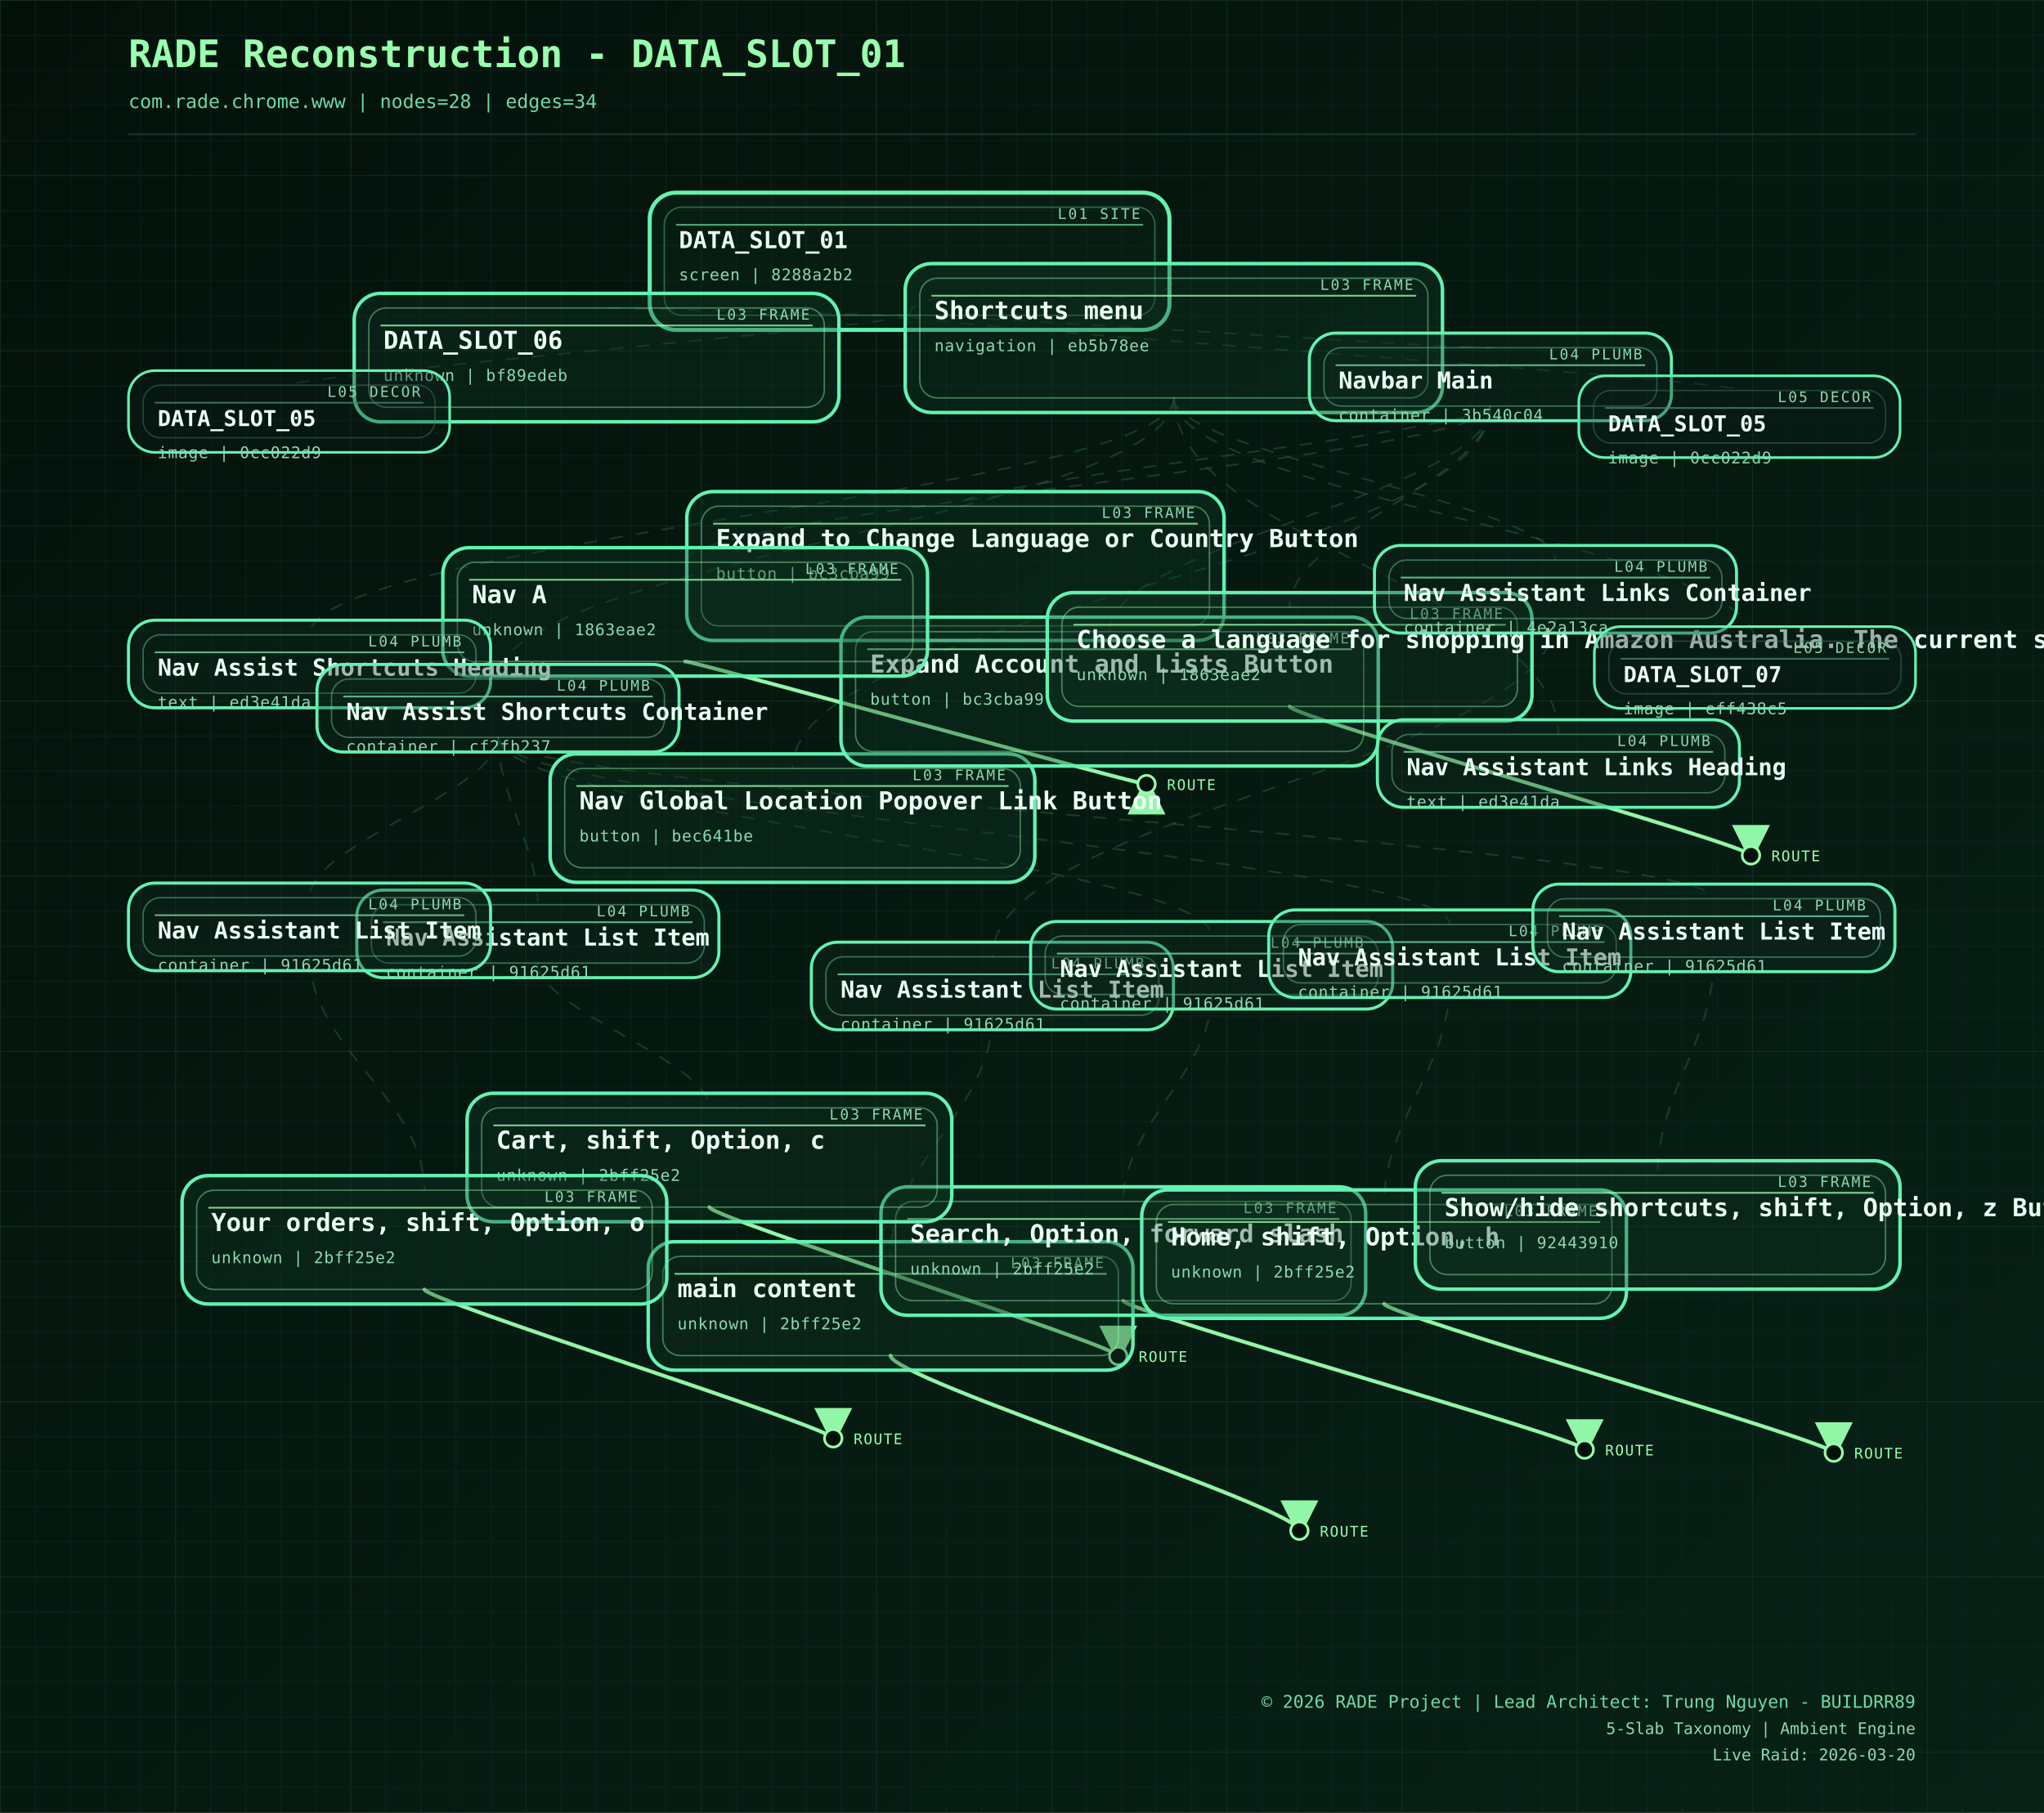
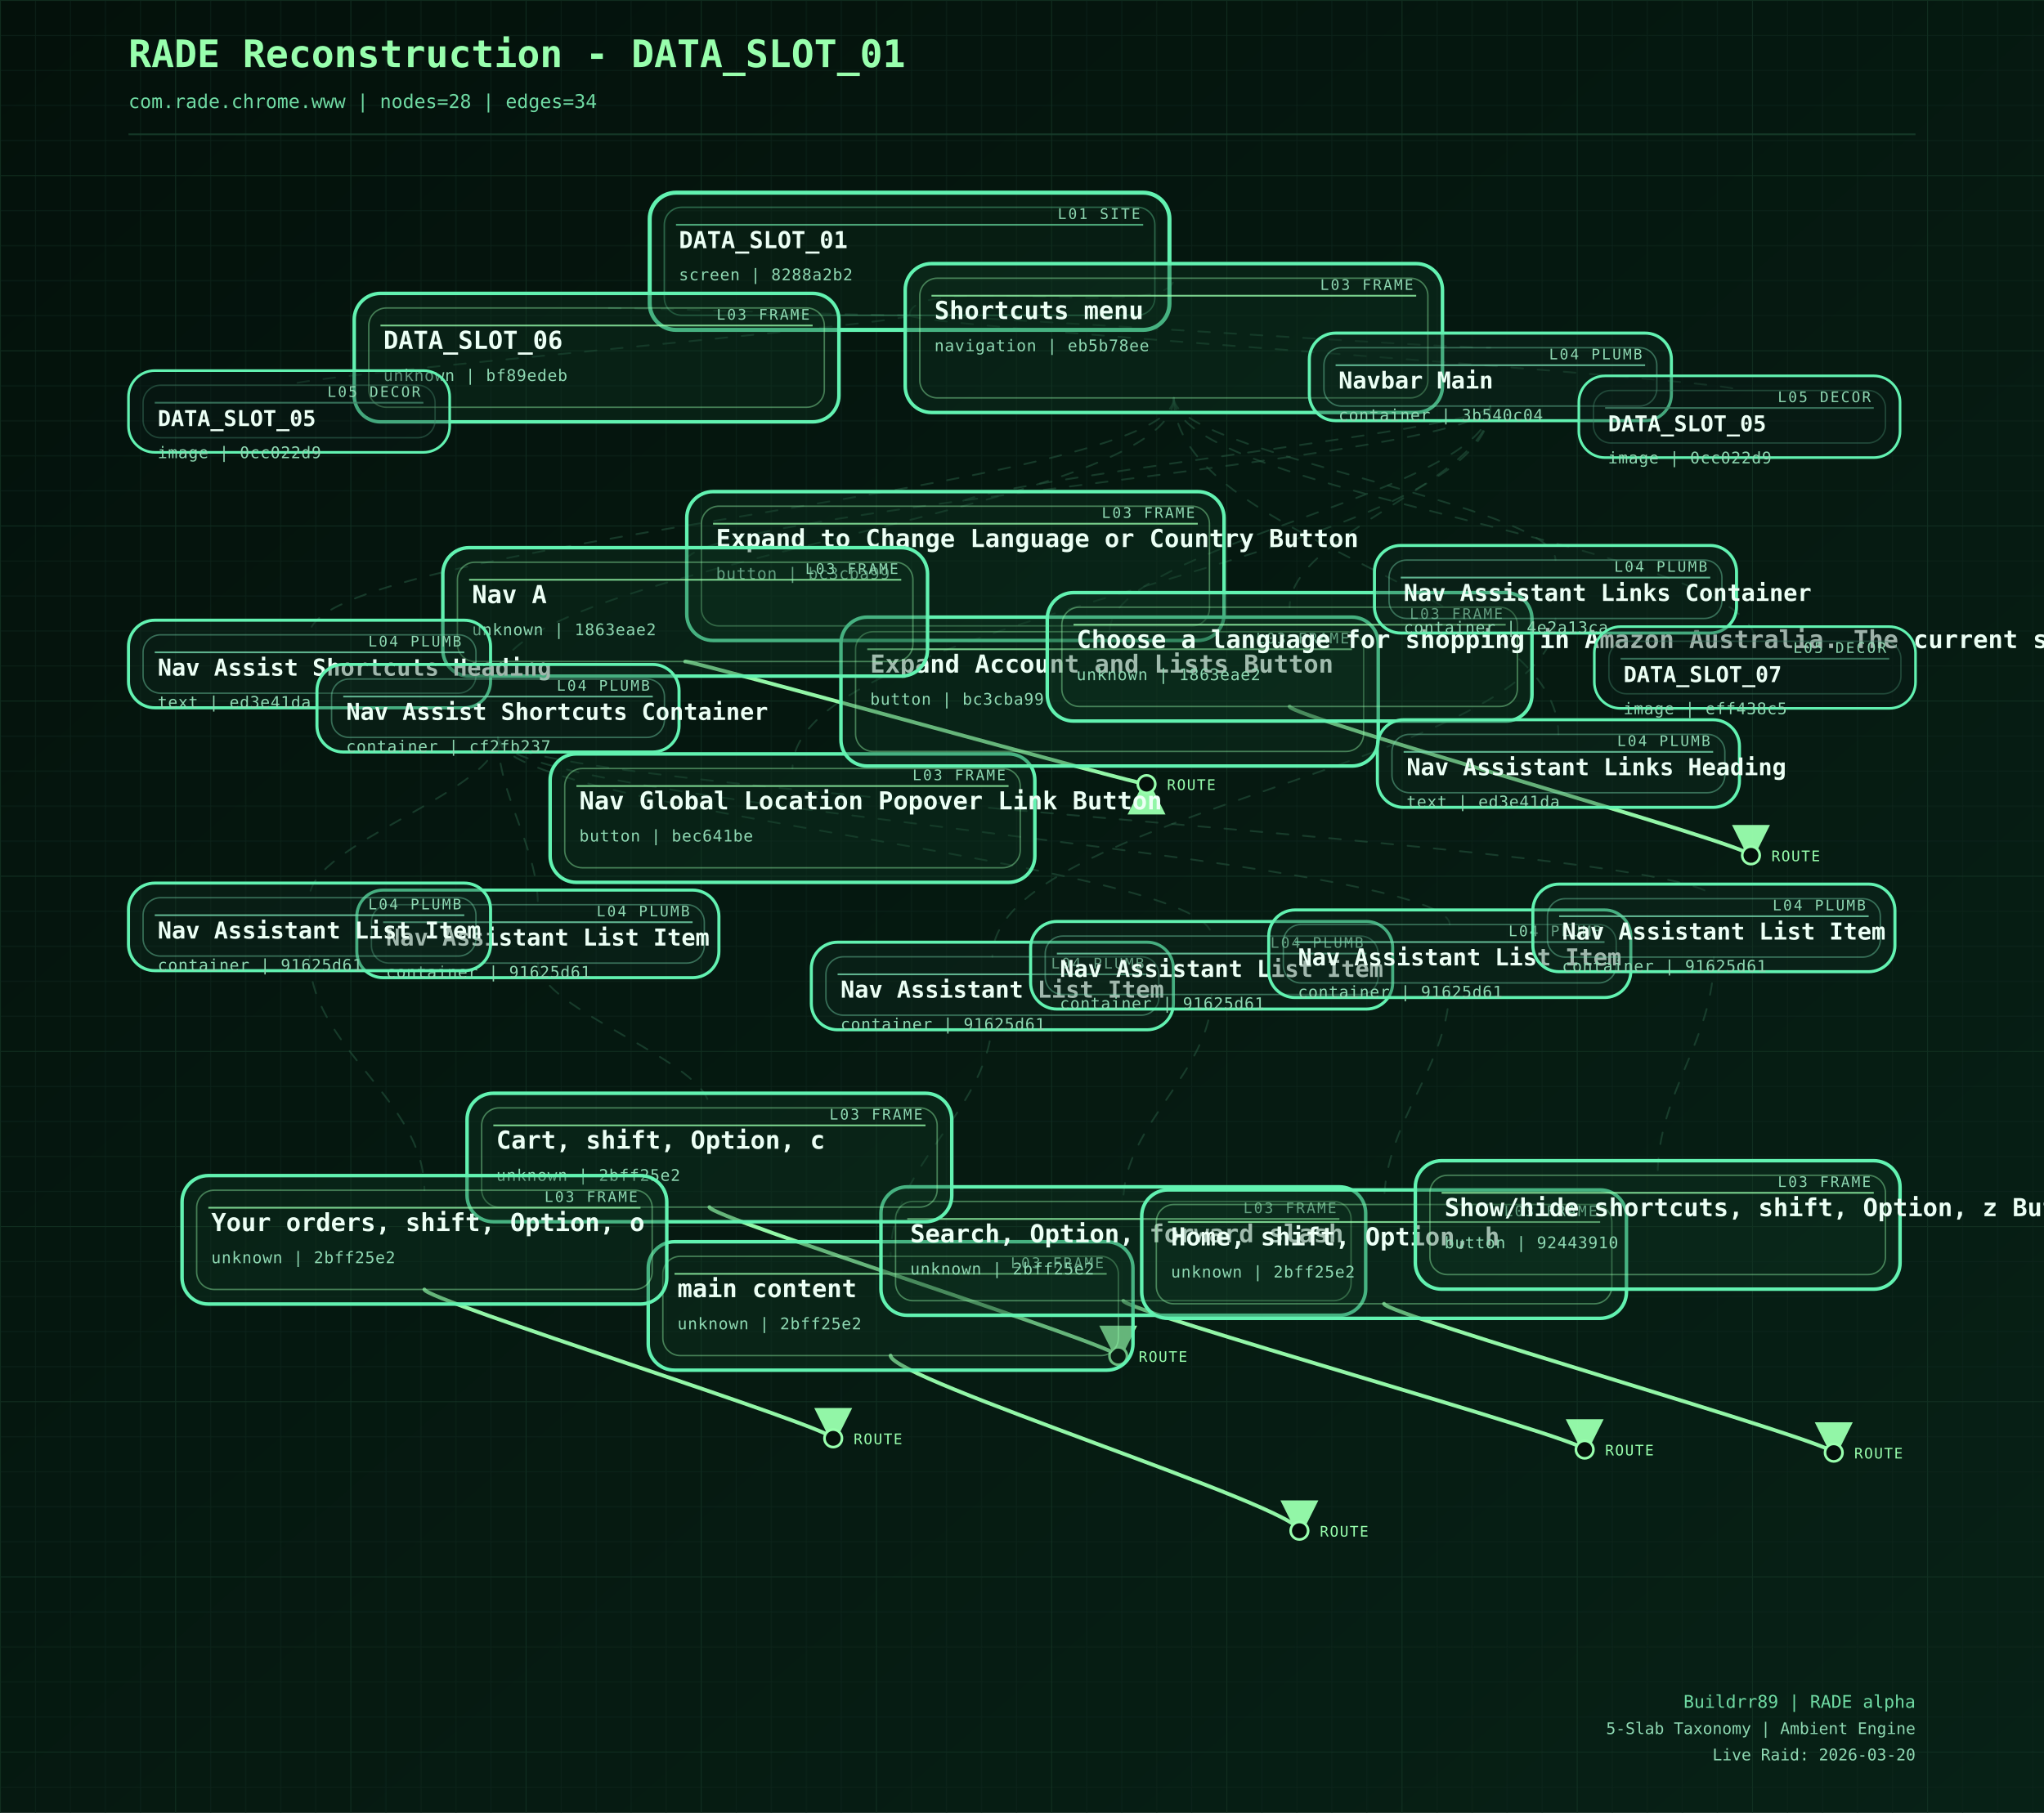
<svg xmlns="http://www.w3.org/2000/svg" viewBox="0 0 1400 1242" role="img" aria-label="RADE reconstruction">
  <defs>
    <linearGradient id="bg" x1="0" x2="1" y1="0" y2="1">
      <stop offset="0%" stop-color="#04110b" />
      <stop offset="100%" stop-color="#072116" />
    </linearGradient>
    <pattern id="minor-grid" width="24" height="24" patternUnits="userSpaceOnUse">
      <path d="M 24 0 L 0 0 0 24" fill="none" stroke="#0e261c" stroke-width="1" />
    </pattern>
    <pattern id="major-grid" width="120" height="120" patternUnits="userSpaceOnUse">
      <rect width="120" height="120" fill="url(#minor-grid)" />
      <path d="M 120 0 L 0 0 0 120" fill="none" stroke="#153726" stroke-width="1.2" />
    </pattern>
    <marker id="arrow-plumbing" markerWidth="10" markerHeight="10" refX="8" refY="5" orient="auto" markerUnits="strokeWidth">
      <path d="M 0 0 L 10 5 L 0 10 z" fill="#98ffad" />
    </marker>
  </defs>
  <rect width="1400" height="1242" fill="url(#bg)" />
  <g id="site-grid" data-rade-dna="construction-grid" data-slab-layer="01. OS Site (The Land)">
    <rect width="1400" height="1242" fill="url(#major-grid)" opacity="0.72" />
    <rect width="1400" height="1242" fill="url(#minor-grid)" opacity="0.16" />
  </g>
  <g id="drawing-header" data-rade-dna="drawing-header" data-slab-layer="02. Root (The Slab)">
    <text x="88" y="46" font-family="Menlo, SFMono-Regular, Consolas, monospace" font-size="26" fill="#98ffad" font-weight="700">RADE Reconstruction - DATA_SLOT_01</text>
    <text x="88" y="74" font-family="Menlo, SFMono-Regular, Consolas, monospace" font-size="13" fill="#6fdaa3">com.rade.chrome.www | nodes=28 | edges=34</text>
    <line x1="88" y1="92" x2="1312" y2="92" stroke="#173d2b" stroke-width="1.2" opacity="0.85" />
  </g>
  <g id="containment-edges" data-rade-dna="edges|containment" data-slab-layer="02. Root (The Slab)">
    <g id="edge-000" data-rade-dna="containment|contains|none" data-slab-layer="02. Root (The Slab)">
      <path d="M 623.0 216.0 C 623.0 221.9, 198.0 257.9, 198.0 263.9" fill="none" stroke="#24553e" stroke-width="1.2" opacity="0.58" stroke-linecap="round" stroke-dasharray="8 10" />
    </g>
    <g id="edge-001" data-rade-dna="containment|contains|none" data-slab-layer="02. Root (The Slab)">
      <path d="M 623.0 216.0 C 623.0 223.8, 1191.4 259.8, 1191.4 267.5" fill="none" stroke="#24553e" stroke-width="1.2" opacity="0.58" stroke-linecap="round" stroke-dasharray="8 10" />
    </g>
    <g id="edge-002" data-rade-dna="containment|contains|none" data-slab-layer="02. Root (The Slab)">
      <path d="M 623.0 216.0 C 581.0 216.0, 450.6 211.0, 408.6 211.0" fill="none" stroke="#24553e" stroke-width="1.2" opacity="0.58" stroke-linecap="round" stroke-dasharray="8 10" />
    </g>
    <g id="edge-003" data-rade-dna="containment|contains|none" data-slab-layer="02. Root (The Slab)">
      <path d="M 623.0 216.0 C 623.0 185.3, 804.0 221.3, 804.0 190.6" fill="none" stroke="#24553e" stroke-width="1.2" opacity="0.58" stroke-linecap="round" stroke-dasharray="8 10" />
    </g>
    <g id="edge-004" data-rade-dna="containment|contains|none" data-slab-layer="02. Root (The Slab)">
      <path d="M 804.0 272.6 C 804.0 369.8, 1067.4 405.8, 1067.4 503.1" fill="none" stroke="#24553e" stroke-width="1.2" opacity="0.58" stroke-linecap="round" stroke-dasharray="8 10" />
    </g>
    <g id="edge-005" data-rade-dna="containment|contains|none" data-slab-layer="02. Root (The Slab)">
      <path d="M 804.0 272.6 C 804.0 310.1, 1065.4 346.1, 1065.4 383.7" fill="none" stroke="#24553e" stroke-width="1.2" opacity="0.58" stroke-linecap="round" stroke-dasharray="8 10" />
    </g>
    <g id="edge-006" data-rade-dna="containment|contains|none" data-slab-layer="02. Root (The Slab)">
      <path d="M 1065.4 423.7 C 1065.4 521.6, 679.7 557.6, 679.7 655.5" fill="none" stroke="#24553e" stroke-width="1.2" opacity="0.58" stroke-linecap="round" stroke-dasharray="8 10" />
    </g>
    <g id="edge-007" data-rade-dna="containment|contains|none" data-slab-layer="02. Root (The Slab)">
      <path d="M 679.7 695.5 C 679.7 760.1, 610.0 796.1, 610.0 860.7" fill="none" stroke="#24553e" stroke-width="1.2" opacity="0.58" stroke-linecap="round" stroke-dasharray="8 10" />
    </g>
    <g id="edge-009" data-rade-dna="containment|contains|none" data-slab-layer="02. Root (The Slab)">
      <path d="M 804.0 272.6 C 804.0 335.7, 212.0 371.7, 212.0 434.9" fill="none" stroke="#24553e" stroke-width="1.2" opacity="0.58" stroke-linecap="round" stroke-dasharray="8 10" />
    </g>
    <g id="edge-010" data-rade-dna="containment|contains|none" data-slab-layer="02. Root (The Slab)">
      <path d="M 804.0 272.6 C 804.0 350.9, 341.1 386.9, 341.1 465.2" fill="none" stroke="#24553e" stroke-width="1.2" opacity="0.58" stroke-linecap="round" stroke-dasharray="8 10" />
    </g>
    <g id="edge-011" data-rade-dna="containment|contains|none" data-slab-layer="02. Root (The Slab)">
      <path d="M 341.1 505.2 C 341.1 555.2, 829.9 591.2, 829.9 641.3" fill="none" stroke="#24553e" stroke-width="1.2" opacity="0.58" stroke-linecap="round" stroke-dasharray="8 10" />
    </g>
    <g id="edge-012" data-rade-dna="containment|contains|none" data-slab-layer="02. Root (The Slab)">
      <path d="M 829.9 681.3 C 829.9 734.2, 769.4 770.2, 769.4 823.1" fill="none" stroke="#24553e" stroke-width="1.2" opacity="0.58" stroke-linecap="round" stroke-dasharray="8 10" />
    </g>
    <g id="edge-014" data-rade-dna="containment|contains|none" data-slab-layer="02. Root (The Slab)">
      <path d="M 341.1 505.2 C 341.1 544.5, 368.4 580.5, 368.4 619.8" fill="none" stroke="#24553e" stroke-width="1.2" opacity="0.58" stroke-linecap="round" stroke-dasharray="8 10" />
    </g>
    <g id="edge-015" data-rade-dna="containment|contains|none" data-slab-layer="02. Root (The Slab)">
      <path d="M 368.4 659.8 C 368.4 691.4, 485.9 727.4, 485.9 759.0" fill="none" stroke="#24553e" stroke-width="1.2" opacity="0.58" stroke-linecap="round" stroke-dasharray="8 10" />
    </g>
    <g id="edge-017" data-rade-dna="containment|contains|none" data-slab-layer="02. Root (The Slab)">
      <path d="M 341.1 505.2 C 341.1 551.3, 993.0 587.3, 993.0 633.4" fill="none" stroke="#24553e" stroke-width="1.2" opacity="0.58" stroke-linecap="round" stroke-dasharray="8 10" />
    </g>
    <g id="edge-018" data-rade-dna="containment|contains|none" data-slab-layer="02. Root (The Slab)">
      <path d="M 993.0 673.4 C 993.0 731.3, 948.0 767.3, 948.0 825.2" fill="none" stroke="#24553e" stroke-width="1.2" opacity="0.58" stroke-linecap="round" stroke-dasharray="8 10" />
    </g>
    <g id="edge-020" data-rade-dna="containment|contains|none" data-slab-layer="02. Root (The Slab)">
      <path d="M 341.1 505.2 C 341.1 542.1, 212.0 578.1, 212.0 615.0" fill="none" stroke="#24553e" stroke-width="1.2" opacity="0.58" stroke-linecap="round" stroke-dasharray="8 10" />
    </g>
    <g id="edge-021" data-rade-dna="containment|contains|none" data-slab-layer="02. Root (The Slab)">
      <path d="M 212.0 655.0 C 212.0 717.2, 290.7 753.2, 290.7 815.4" fill="none" stroke="#24553e" stroke-width="1.2" opacity="0.58" stroke-linecap="round" stroke-dasharray="8 10" />
    </g>
    <g id="edge-023" data-rade-dna="containment|contains|none" data-slab-layer="02. Root (The Slab)">
      <path d="M 341.1 505.2 C 341.1 542.5, 1173.9 578.5, 1173.9 615.7" fill="none" stroke="#24553e" stroke-width="1.2" opacity="0.58" stroke-linecap="round" stroke-dasharray="8 10" />
    </g>
    <g id="edge-024" data-rade-dna="containment|contains|none" data-slab-layer="02. Root (The Slab)">
      <path d="M 1173.9 655.7 C 1173.9 712.5, 1135.4 748.5, 1135.4 805.2" fill="none" stroke="#24553e" stroke-width="1.2" opacity="0.58" stroke-linecap="round" stroke-dasharray="8 10" />
    </g>
    <g id="edge-025" data-rade-dna="containment|contains|none" data-slab-layer="02. Root (The Slab)">
      <path d="M 804.0 272.6 C 804.0 338.0, 1202.0 374.0, 1202.0 439.3" fill="none" stroke="#24553e" stroke-width="1.2" opacity="0.58" stroke-linecap="round" stroke-dasharray="8 10" />
    </g>
    <g id="edge-026" data-rade-dna="containment|contains|none" data-slab-layer="02. Root (The Slab)">
      <path d="M 623.0 216.0 C 665.0 216.0, 978.8 238.2, 1020.8 238.2" fill="none" stroke="#24553e" stroke-width="1.2" opacity="0.58" stroke-linecap="round" stroke-dasharray="8 10" />
    </g>
    <g id="edge-027" data-rade-dna="containment|contains|none" data-slab-layer="02. Root (The Slab)">
      <path d="M 1020.8 278.2 C 1020.8 384.3, 542.8 420.3, 542.8 526.5" fill="none" stroke="#24553e" stroke-width="1.2" opacity="0.58" stroke-linecap="round" stroke-dasharray="8 10" />
    </g>
    <g id="edge-028" data-rade-dna="containment|contains|none" data-slab-layer="02. Root (The Slab)">
      <path d="M 1020.8 278.2 C 1020.8 294.5, 654.4 330.5, 654.4 346.8" fill="none" stroke="#24553e" stroke-width="1.2" opacity="0.58" stroke-linecap="round" stroke-dasharray="8 10" />
    </g>
    <g id="edge-029" data-rade-dna="containment|contains|none" data-slab-layer="02. Root (The Slab)">
      <path d="M 1020.8 278.2 C 1020.8 337.5, 760.0 373.5, 760.0 432.8" fill="none" stroke="#24553e" stroke-width="1.2" opacity="0.58" stroke-linecap="round" stroke-dasharray="8 10" />
    </g>
    <g id="edge-030" data-rade-dna="containment|contains|none" data-slab-layer="02. Root (The Slab)">
      <path d="M 1020.8 278.2 C 1020.8 329.1, 883.3 365.1, 883.3 416.0" fill="none" stroke="#24553e" stroke-width="1.2" opacity="0.58" stroke-linecap="round" stroke-dasharray="8 10" />
    </g>
    <g id="edge-032" data-rade-dna="containment|contains|none" data-slab-layer="02. Root (The Slab)">
      <path d="M 1020.8 278.2 C 1020.8 313.7, 469.3 349.7, 469.3 385.2" fill="none" stroke="#24553e" stroke-width="1.2" opacity="0.58" stroke-linecap="round" stroke-dasharray="8 10" />
    </g>
  </g>
  <g id="plumbing-edges" data-rade-dna="edges|plumbing" data-slab-layer="04. Links/Events (Wires &amp; Plumbing)">
    <g id="edge-008" data-rade-dna="plumbing|routes_to|route" data-slab-layer="04. Links/Events (Wires &amp; Plumbing)">
      <path d="M 610.0 928.7 C 610.0 944.7, 890.0 1032.7, 890.0 1048.7" fill="none" stroke="#98ffad" stroke-width="2.6" opacity="0.96" stroke-linecap="round" marker-end="url(#arrow-plumbing)" />
      <circle cx="890.0" cy="1048.7" r="6" fill="#04110b" stroke="#98ffad" stroke-width="1.8" />
      <text x="904.0" y="1052.7" font-family="Menlo, SFMono-Regular, Consolas, monospace" font-size="10" fill="#98ffad" letter-spacing="0.8">ROUTE</text>
    </g>
    <g id="edge-013" data-rade-dna="plumbing|routes_to|route" data-slab-layer="04. Links/Events (Wires &amp; Plumbing)">
      <path d="M 769.4 891.1 C 769.4 898.1, 1085.4 986.1, 1085.4 993.1" fill="none" stroke="#98ffad" stroke-width="2.6" opacity="0.96" stroke-linecap="round" marker-end="url(#arrow-plumbing)" />
      <circle cx="1085.4" cy="993.1" r="6" fill="#04110b" stroke="#98ffad" stroke-width="1.8" />
      <text x="1099.4" y="997.1" font-family="Menlo, SFMono-Regular, Consolas, monospace" font-size="10" fill="#98ffad" letter-spacing="0.8">ROUTE</text>
    </g>
    <g id="edge-016" data-rade-dna="plumbing|routes_to|route" data-slab-layer="04. Links/Events (Wires &amp; Plumbing)">
      <path d="M 485.9 827.0 C 485.9 834.0, 765.9 922.0, 765.9 929.0" fill="none" stroke="#98ffad" stroke-width="2.6" opacity="0.96" stroke-linecap="round" marker-end="url(#arrow-plumbing)" />
      <circle cx="765.9" cy="929.0" r="6" fill="#04110b" stroke="#98ffad" stroke-width="1.8" />
      <text x="779.9" y="933.0" font-family="Menlo, SFMono-Regular, Consolas, monospace" font-size="10" fill="#98ffad" letter-spacing="0.8">ROUTE</text>
    </g>
    <g id="edge-019" data-rade-dna="plumbing|routes_to|route" data-slab-layer="04. Links/Events (Wires &amp; Plumbing)">
      <path d="M 948.0 893.2 C 948.0 900.2, 1256.0 988.2, 1256.0 995.2" fill="none" stroke="#98ffad" stroke-width="2.6" opacity="0.96" stroke-linecap="round" marker-end="url(#arrow-plumbing)" />
      <circle cx="1256.0" cy="995.2" r="6" fill="#04110b" stroke="#98ffad" stroke-width="1.8" />
      <text x="1270.0" y="999.2" font-family="Menlo, SFMono-Regular, Consolas, monospace" font-size="10" fill="#98ffad" letter-spacing="0.8">ROUTE</text>
    </g>
    <g id="edge-022" data-rade-dna="plumbing|routes_to|route" data-slab-layer="04. Links/Events (Wires &amp; Plumbing)">
      <path d="M 290.7 883.4 C 290.7 890.4, 570.7 978.4, 570.7 985.4" fill="none" stroke="#98ffad" stroke-width="2.6" opacity="0.96" stroke-linecap="round" marker-end="url(#arrow-plumbing)" />
      <circle cx="570.7" cy="985.4" r="6" fill="#04110b" stroke="#98ffad" stroke-width="1.8" />
      <text x="584.7" y="989.4" font-family="Menlo, SFMono-Regular, Consolas, monospace" font-size="10" fill="#98ffad" letter-spacing="0.8">ROUTE</text>
    </g>
    <g id="edge-031" data-rade-dna="plumbing|routes_to|route" data-slab-layer="04. Links/Events (Wires &amp; Plumbing)">
      <path d="M 883.3 484.0 C 883.3 491.0, 1199.3 579.0, 1199.3 586.0" fill="none" stroke="#98ffad" stroke-width="2.6" opacity="0.96" stroke-linecap="round" marker-end="url(#arrow-plumbing)" />
      <circle cx="1199.3" cy="586.0" r="6" fill="#04110b" stroke="#98ffad" stroke-width="1.8" />
      <text x="1213.3" y="590.0" font-family="Menlo, SFMono-Regular, Consolas, monospace" font-size="10" fill="#98ffad" letter-spacing="0.8">ROUTE</text>
    </g>
    <g id="edge-033" data-rade-dna="plumbing|routes_to|route" data-slab-layer="04. Links/Events (Wires &amp; Plumbing)">
      <path d="M 469.3 453.2 C 469.3 451.2, 785.3 539.2, 785.3 537.2" fill="none" stroke="#98ffad" stroke-width="2.6" opacity="0.96" stroke-linecap="round" marker-end="url(#arrow-plumbing)" />
      <circle cx="785.3" cy="537.2" r="6" fill="#04110b" stroke="#98ffad" stroke-width="1.8" />
      <text x="799.3" y="541.2" font-family="Menlo, SFMono-Regular, Consolas, monospace" font-size="10" fill="#98ffad" letter-spacing="0.8">ROUTE</text>
    </g>
  </g>
  <g id="nodes-01-os-site-the-land" data-rade-dna="nodes|01-os-site-the-land" data-slab-layer="01. OS Site (The Land)">
    <g id="DATA_SLOT_03" data-order="0" data-rade-dna="component|node|8c1073cf|screen" data-slab-layer="01. OS Site (The Land)">
      <rect x="445.0" y="132.0" width="356.0" height="94.0" rx="18" ry="18" fill="#0d2c1d" fill-opacity="0.34" stroke="#62f2b1" stroke-width="2.8" />
      <rect x="455.0" y="142.0" width="336.0" height="74.0" rx="12" ry="12" fill="none" stroke="#5ecb94" stroke-width="1" opacity="0.42" />
      <line x1="463.0" y1="154.0" x2="783.0" y2="154.0" stroke="#5ecb94" stroke-width="1.2" opacity="0.78" />
      <text x="781.0" y="150.0" text-anchor="end" font-family="Menlo, SFMono-Regular, Consolas, monospace" font-size="10" fill="#8ed8b2" letter-spacing="1.2">L01 SITE</text>
      <text x="465.0" y="170.0" font-family="Menlo, SFMono-Regular, Consolas, monospace" font-size="16.0" fill="#ecfff5" font-weight="700">DATA_SLOT_01</text>
      <text x="465.0" y="192.0" font-family="Menlo, SFMono-Regular, Consolas, monospace" font-size="11" fill="#8ed8b2" letter-spacing="0.4">screen | 8288a2b2</text>
    </g>
  </g>
  <g id="nodes-03-containers-the-frame" data-rade-dna="nodes|03-containers-the-frame" data-slab-layer="03. Containers (The Frame)">
    <g id="www-surface#e6f457a8" data-order="3" data-rade-dna="component|node|9ed92869|unknown" data-slab-layer="03. Containers (The Frame)">
      <rect x="242.6" y="201.0" width="332.0" height="88.0" rx="18" ry="18" fill="#103a26" fill-opacity="0.34" stroke="#62f2b1" stroke-width="2.4" />
      <rect x="252.6" y="211.0" width="312.0" height="68.0" rx="12" ry="12" fill="none" stroke="#98ffad" stroke-width="1" opacity="0.42" />
      <line x1="260.6" y1="223.0" x2="556.6" y2="223.0" stroke="#98ffad" stroke-width="1.2" opacity="0.78" />
      <text x="554.6" y="219.0" text-anchor="end" font-family="Menlo, SFMono-Regular, Consolas, monospace" font-size="10" fill="#8ed8b2" letter-spacing="1.2">L03 FRAME</text>
      <text x="262.6" y="239.0" font-family="Menlo, SFMono-Regular, Consolas, monospace" font-size="17.0" fill="#ecfff5" font-weight="700">DATA_SLOT_06</text>
      <text x="262.6" y="261.0" font-family="Menlo, SFMono-Regular, Consolas, monospace" font-size="11" fill="#8ed8b2" letter-spacing="0.4">unknown | bf89edeb</text>
    </g>
    <g id="www-surface#bf957126" data-order="4" data-rade-dna="frame|container|f1d7f070|navigation" data-slab-layer="03. Containers (The Frame)">
      <rect x="620.0" y="180.6" width="368.0" height="102.0" rx="18" ry="18" fill="#103a26" fill-opacity="0.34" stroke="#62f2b1" stroke-width="2.4" />
      <rect x="630.0" y="190.6" width="348.0" height="82.0" rx="12" ry="12" fill="none" stroke="#98ffad" stroke-width="1" opacity="0.42" />
      <line x1="638.0" y1="202.6" x2="970.0" y2="202.6" stroke="#98ffad" stroke-width="1.2" opacity="0.78" />
      <text x="968.0" y="198.6" text-anchor="end" font-family="Menlo, SFMono-Regular, Consolas, monospace" font-size="10" fill="#8ed8b2" letter-spacing="1.2">L03 FRAME</text>
      <text x="640.0" y="218.6" font-family="Menlo, SFMono-Regular, Consolas, monospace" font-size="17.0" fill="#ecfff5" font-weight="700">Shortcuts menu</text>
      <text x="640.0" y="240.6" font-family="Menlo, SFMono-Regular, Consolas, monospace" font-size="11" fill="#8ed8b2" letter-spacing="0.4">navigation | eb5b78ee</text>
    </g>
    <g id="www-surface#63dbab03" data-order="8" data-rade-dna="plumbing|node|1cc251b3|unknown" data-slab-layer="03. Containers (The Frame)">
      <rect x="444.0" y="850.7" width="332.0" height="88.0" rx="18" ry="18" fill="#103a26" fill-opacity="0.34" stroke="#62f2b1" stroke-width="2.4" />
      <rect x="454.0" y="860.7" width="312.0" height="68.0" rx="12" ry="12" fill="none" stroke="#98ffad" stroke-width="1" opacity="0.42" />
      <line x1="462.0" y1="872.7" x2="758.0" y2="872.7" stroke="#98ffad" stroke-width="1.2" opacity="0.78" />
      <text x="756.0" y="868.7" text-anchor="end" font-family="Menlo, SFMono-Regular, Consolas, monospace" font-size="10" fill="#8ed8b2" letter-spacing="1.2">L03 FRAME</text>
      <text x="464.0" y="888.7" font-family="Menlo, SFMono-Regular, Consolas, monospace" font-size="17.0" fill="#ecfff5" font-weight="700">main content</text>
      <text x="464.0" y="910.7" font-family="Menlo, SFMono-Regular, Consolas, monospace" font-size="11" fill="#8ed8b2" letter-spacing="0.4">unknown | 2bff25e2</text>
    </g>
    <g id="www-surface#7ae705c2" data-order="12" data-rade-dna="plumbing|node|1cc251b3|unknown" data-slab-layer="03. Containers (The Frame)">
      <rect x="603.4" y="813.1" width="332.0" height="88.0" rx="18" ry="18" fill="#103a26" fill-opacity="0.34" stroke="#62f2b1" stroke-width="2.4" />
      <rect x="613.4" y="823.1" width="312.0" height="68.0" rx="12" ry="12" fill="none" stroke="#98ffad" stroke-width="1" opacity="0.42" />
      <line x1="621.4" y1="835.1" x2="917.4" y2="835.1" stroke="#98ffad" stroke-width="1.2" opacity="0.78" />
      <text x="915.4" y="831.1" text-anchor="end" font-family="Menlo, SFMono-Regular, Consolas, monospace" font-size="10" fill="#8ed8b2" letter-spacing="1.2">L03 FRAME</text>
      <text x="623.4" y="851.1" font-family="Menlo, SFMono-Regular, Consolas, monospace" font-size="17.0" fill="#ecfff5" font-weight="700">Search, Option, forward slash</text>
      <text x="623.4" y="873.1" font-family="Menlo, SFMono-Regular, Consolas, monospace" font-size="11" fill="#8ed8b2" letter-spacing="0.4">unknown | 2bff25e2</text>
    </g>
    <g id="www-surface#5475dabd" data-order="14" data-rade-dna="plumbing|node|1cc251b3|unknown" data-slab-layer="03. Containers (The Frame)">
      <rect x="319.9" y="749.0" width="332.0" height="88.0" rx="18" ry="18" fill="#103a26" fill-opacity="0.34" stroke="#62f2b1" stroke-width="2.4" />
      <rect x="329.9" y="759.0" width="312.0" height="68.0" rx="12" ry="12" fill="none" stroke="#98ffad" stroke-width="1" opacity="0.42" />
      <line x1="337.9" y1="771.0" x2="633.9" y2="771.0" stroke="#98ffad" stroke-width="1.2" opacity="0.78" />
      <text x="631.9" y="767.0" text-anchor="end" font-family="Menlo, SFMono-Regular, Consolas, monospace" font-size="10" fill="#8ed8b2" letter-spacing="1.2">L03 FRAME</text>
      <text x="339.9" y="787.0" font-family="Menlo, SFMono-Regular, Consolas, monospace" font-size="17.0" fill="#ecfff5" font-weight="700">Cart, shift, Option, c</text>
      <text x="339.9" y="809.0" font-family="Menlo, SFMono-Regular, Consolas, monospace" font-size="11" fill="#8ed8b2" letter-spacing="0.4">unknown | 2bff25e2</text>
    </g>
    <g id="www-surface#711495ca" data-order="16" data-rade-dna="plumbing|node|1cc251b3|unknown" data-slab-layer="03. Containers (The Frame)">
      <rect x="782.0" y="815.2" width="332.0" height="88.0" rx="18" ry="18" fill="#103a26" fill-opacity="0.34" stroke="#62f2b1" stroke-width="2.4" />
      <rect x="792.0" y="825.2" width="312.0" height="68.0" rx="12" ry="12" fill="none" stroke="#98ffad" stroke-width="1" opacity="0.42" />
      <line x1="800.0" y1="837.2" x2="1096.0" y2="837.2" stroke="#98ffad" stroke-width="1.2" opacity="0.78" />
      <text x="1094.0" y="833.2" text-anchor="end" font-family="Menlo, SFMono-Regular, Consolas, monospace" font-size="10" fill="#8ed8b2" letter-spacing="1.2">L03 FRAME</text>
      <text x="802.0" y="853.2" font-family="Menlo, SFMono-Regular, Consolas, monospace" font-size="17.0" fill="#ecfff5" font-weight="700">Home, shift, Option, h</text>
      <text x="802.0" y="875.2" font-family="Menlo, SFMono-Regular, Consolas, monospace" font-size="11" fill="#8ed8b2" letter-spacing="0.4">unknown | 2bff25e2</text>
    </g>
    <g id="www-surface#ac2f851c" data-order="18" data-rade-dna="plumbing|node|1cc251b3|unknown" data-slab-layer="03. Containers (The Frame)">
      <rect x="124.7" y="805.4" width="332.0" height="88.0" rx="18" ry="18" fill="#103a26" fill-opacity="0.34" stroke="#62f2b1" stroke-width="2.4" />
      <rect x="134.7" y="815.4" width="312.0" height="68.0" rx="12" ry="12" fill="none" stroke="#98ffad" stroke-width="1" opacity="0.42" />
      <line x1="142.7" y1="827.4" x2="438.7" y2="827.4" stroke="#98ffad" stroke-width="1.2" opacity="0.78" />
      <text x="436.7" y="823.4" text-anchor="end" font-family="Menlo, SFMono-Regular, Consolas, monospace" font-size="10" fill="#8ed8b2" letter-spacing="1.2">L03 FRAME</text>
      <text x="144.7" y="843.4" font-family="Menlo, SFMono-Regular, Consolas, monospace" font-size="17.0" fill="#ecfff5" font-weight="700">Your orders, shift, Option, o</text>
      <text x="144.7" y="865.4" font-family="Menlo, SFMono-Regular, Consolas, monospace" font-size="11" fill="#8ed8b2" letter-spacing="0.4">unknown | 2bff25e2</text>
    </g>
    <g id="www-surface#deb3d1b8" data-order="20" data-rade-dna="component|node|16f02084|button" data-slab-layer="03. Containers (The Frame)">
      <rect x="969.4" y="795.2" width="332.0" height="88.0" rx="18" ry="18" fill="#103a26" fill-opacity="0.34" stroke="#62f2b1" stroke-width="2.4" />
      <rect x="979.4" y="805.2" width="312.0" height="68.0" rx="12" ry="12" fill="none" stroke="#98ffad" stroke-width="1" opacity="0.42" />
      <line x1="987.4" y1="817.2" x2="1283.4" y2="817.2" stroke="#98ffad" stroke-width="1.2" opacity="0.78" />
      <text x="1281.4" y="813.2" text-anchor="end" font-family="Menlo, SFMono-Regular, Consolas, monospace" font-size="10" fill="#8ed8b2" letter-spacing="1.2">L03 FRAME</text>
      <text x="989.4" y="833.2" font-family="Menlo, SFMono-Regular, Consolas, monospace" font-size="17.0" fill="#ecfff5" font-weight="700">Show/hide shortcuts, shift, Option, z Button</text>
      <text x="989.4" y="855.2" font-family="Menlo, SFMono-Regular, Consolas, monospace" font-size="11" fill="#8ed8b2" letter-spacing="0.4">button | 92443910</text>
    </g>
    <g id="www-surface#1265682b" data-order="23" data-rade-dna="component|node|16f02084|button" data-slab-layer="03. Containers (The Frame)">
      <rect x="376.8" y="516.5" width="332.0" height="88.0" rx="18" ry="18" fill="#103a26" fill-opacity="0.34" stroke="#62f2b1" stroke-width="2.4" />
      <rect x="386.8" y="526.5" width="312.0" height="68.0" rx="12" ry="12" fill="none" stroke="#98ffad" stroke-width="1" opacity="0.42" />
      <line x1="394.8" y1="538.5" x2="690.8" y2="538.5" stroke="#98ffad" stroke-width="1.2" opacity="0.78" />
      <text x="688.8" y="534.5" text-anchor="end" font-family="Menlo, SFMono-Regular, Consolas, monospace" font-size="10" fill="#8ed8b2" letter-spacing="1.2">L03 FRAME</text>
      <text x="396.8" y="554.5" font-family="Menlo, SFMono-Regular, Consolas, monospace" font-size="17.0" fill="#ecfff5" font-weight="700">Nav Global Location Popover Link Button</text>
      <text x="396.8" y="576.5" font-family="Menlo, SFMono-Regular, Consolas, monospace" font-size="11" fill="#8ed8b2" letter-spacing="0.4">button | bec641be</text>
    </g>
    <g id="www-surface#bf995a4d" data-order="24" data-rade-dna="frame|flex_row|d88a10b8|button" data-slab-layer="03. Containers (The Frame)">
      <rect x="470.4" y="336.8" width="368.0" height="102.0" rx="18" ry="18" fill="#103a26" fill-opacity="0.34" stroke="#62f2b1" stroke-width="2.4" />
      <rect x="480.4" y="346.8" width="348.0" height="82.0" rx="12" ry="12" fill="none" stroke="#98ffad" stroke-width="1" opacity="0.42" />
      <line x1="488.4" y1="358.8" x2="820.4" y2="358.8" stroke="#98ffad" stroke-width="1.2" opacity="0.78" />
      <text x="818.4" y="354.8" text-anchor="end" font-family="Menlo, SFMono-Regular, Consolas, monospace" font-size="10" fill="#8ed8b2" letter-spacing="1.2">L03 FRAME</text>
      <text x="490.4" y="374.8" font-family="Menlo, SFMono-Regular, Consolas, monospace" font-size="17.0" fill="#ecfff5" font-weight="700">Expand to Change Language or Country Button</text>
      <text x="490.4" y="396.8" font-family="Menlo, SFMono-Regular, Consolas, monospace" font-size="11" fill="#8ed8b2" letter-spacing="0.4">button | bc3cba99</text>
    </g>
    <g id="www-surface#299d0221" data-order="25" data-rade-dna="frame|flex_row|d88a10b8|button" data-slab-layer="03. Containers (The Frame)">
      <rect x="576.0" y="422.8" width="368.0" height="102.0" rx="18" ry="18" fill="#103a26" fill-opacity="0.34" stroke="#62f2b1" stroke-width="2.4" />
      <rect x="586.0" y="432.8" width="348.0" height="82.0" rx="12" ry="12" fill="none" stroke="#98ffad" stroke-width="1" opacity="0.42" />
      <line x1="594.0" y1="444.8" x2="926.0" y2="444.8" stroke="#98ffad" stroke-width="1.2" opacity="0.78" />
      <text x="924.0" y="440.8" text-anchor="end" font-family="Menlo, SFMono-Regular, Consolas, monospace" font-size="10" fill="#8ed8b2" letter-spacing="1.2">L03 FRAME</text>
      <text x="596.0" y="460.8" font-family="Menlo, SFMono-Regular, Consolas, monospace" font-size="17.0" fill="#ecfff5" font-weight="700">Expand Account and Lists Button</text>
      <text x="596.0" y="482.8" font-family="Menlo, SFMono-Regular, Consolas, monospace" font-size="11" fill="#8ed8b2" letter-spacing="0.4">button | bc3cba99</text>
    </g>
    <g id="www-surface#e06efd62" data-order="26" data-rade-dna="plumbing|node|1cc251b3|unknown" data-slab-layer="03. Containers (The Frame)">
      <rect x="717.3" y="406.0" width="332.0" height="88.0" rx="18" ry="18" fill="#103a26" fill-opacity="0.34" stroke="#62f2b1" stroke-width="2.4" />
      <rect x="727.3" y="416.0" width="312.0" height="68.0" rx="12" ry="12" fill="none" stroke="#98ffad" stroke-width="1" opacity="0.42" />
      <line x1="735.3" y1="428.0" x2="1031.3" y2="428.0" stroke="#98ffad" stroke-width="1.2" opacity="0.78" />
      <text x="1029.3" y="424.0" text-anchor="end" font-family="Menlo, SFMono-Regular, Consolas, monospace" font-size="10" fill="#8ed8b2" letter-spacing="1.2">L03 FRAME</text>
      <text x="737.3" y="444.0" font-family="Menlo, SFMono-Regular, Consolas, monospace" font-size="17.0" fill="#ecfff5" font-weight="700">Choose a language for shopping in Amazon Australia. The current selection is English (EN).</text>
      <text x="737.3" y="466.0" font-family="Menlo, SFMono-Regular, Consolas, monospace" font-size="11" fill="#8ed8b2" letter-spacing="0.4">unknown | 1863eae2</text>
    </g>
    <g id="www-surface#24317cf5" data-order="27" data-rade-dna="plumbing|node|1cc251b3|unknown" data-slab-layer="03. Containers (The Frame)">
      <rect x="303.3" y="375.2" width="332.0" height="88.0" rx="18" ry="18" fill="#103a26" fill-opacity="0.34" stroke="#62f2b1" stroke-width="2.4" />
      <rect x="313.3" y="385.2" width="312.0" height="68.0" rx="12" ry="12" fill="none" stroke="#98ffad" stroke-width="1" opacity="0.42" />
      <line x1="321.3" y1="397.2" x2="617.3" y2="397.2" stroke="#98ffad" stroke-width="1.2" opacity="0.78" />
      <text x="615.3" y="393.2" text-anchor="end" font-family="Menlo, SFMono-Regular, Consolas, monospace" font-size="10" fill="#8ed8b2" letter-spacing="1.2">L03 FRAME</text>
      <text x="323.3" y="413.2" font-family="Menlo, SFMono-Regular, Consolas, monospace" font-size="17.0" fill="#ecfff5" font-weight="700">Nav A</text>
      <text x="323.3" y="435.2" font-family="Menlo, SFMono-Regular, Consolas, monospace" font-size="11" fill="#8ed8b2" letter-spacing="0.4">unknown | 1863eae2</text>
    </g>
  </g>
  <g id="nodes-04-links-events-wires-plumbing" data-rade-dna="nodes|04-links-events-wires-plumbing" data-slab-layer="04. Links/Events (Wires &amp; Plumbing)">
    <g id="www-surface#beca6818" data-order="5" data-rade-dna="component|node|e74ecab6|text" data-slab-layer="04. Links/Events (Wires &amp; Plumbing)">
      <rect x="943.4" y="493.1" width="248.0" height="60.0" rx="18" ry="18" fill="#0f2d22" fill-opacity="0.34" stroke="#62f2b1" stroke-width="2.1" />
      <rect x="953.4" y="503.1" width="228.0" height="40.0" rx="12" ry="12" fill="none" stroke="#77dcb1" stroke-width="1" opacity="0.42" />
      <line x1="961.4" y1="515.1" x2="1173.4" y2="515.1" stroke="#77dcb1" stroke-width="1.2" opacity="0.78" />
      <text x="1171.4" y="511.1" text-anchor="end" font-family="Menlo, SFMono-Regular, Consolas, monospace" font-size="10" fill="#8ed8b2" letter-spacing="1.2">L04 PLUMB</text>
      <text x="963.4" y="531.1" font-family="Menlo, SFMono-Regular, Consolas, monospace" font-size="16.0" fill="#ecfff5" font-weight="700">Nav Assistant Links Heading</text>
      <text x="963.4" y="553.1" font-family="Menlo, SFMono-Regular, Consolas, monospace" font-size="11" fill="#8ed8b2" letter-spacing="0.4">text | ed3e41da</text>
    </g>
    <g id="www-surface#7a095173" data-order="6" data-rade-dna="frame|container|873212b3|container" data-slab-layer="04. Links/Events (Wires &amp; Plumbing)">
      <rect x="941.4" y="373.7" width="248.0" height="60.0" rx="18" ry="18" fill="#0f2d22" fill-opacity="0.34" stroke="#62f2b1" stroke-width="2.1" />
      <rect x="951.4" y="383.7" width="228.0" height="40.0" rx="12" ry="12" fill="none" stroke="#77dcb1" stroke-width="1" opacity="0.42" />
      <line x1="959.4" y1="395.7" x2="1171.4" y2="395.7" stroke="#77dcb1" stroke-width="1.2" opacity="0.78" />
      <text x="1169.4" y="391.7" text-anchor="end" font-family="Menlo, SFMono-Regular, Consolas, monospace" font-size="10" fill="#8ed8b2" letter-spacing="1.2">L04 PLUMB</text>
      <text x="961.4" y="411.7" font-family="Menlo, SFMono-Regular, Consolas, monospace" font-size="16.0" fill="#ecfff5" font-weight="700">Nav Assistant Links Container</text>
      <text x="961.4" y="433.7" font-family="Menlo, SFMono-Regular, Consolas, monospace" font-size="11" fill="#8ed8b2" letter-spacing="0.4">container | 4e2a13ca</text>
    </g>
    <g id="www-surface#2c1c882a" data-order="7" data-rade-dna="frame|container|895bc6ba|container" data-slab-layer="04. Links/Events (Wires &amp; Plumbing)">
      <rect x="555.7" y="645.5" width="248.0" height="60.0" rx="18" ry="18" fill="#0f2d22" fill-opacity="0.34" stroke="#62f2b1" stroke-width="2.1" />
      <rect x="565.7" y="655.5" width="228.0" height="40.0" rx="12" ry="12" fill="none" stroke="#77dcb1" stroke-width="1" opacity="0.42" />
      <line x1="573.7" y1="667.5" x2="785.7" y2="667.5" stroke="#77dcb1" stroke-width="1.2" opacity="0.78" />
      <text x="783.7" y="663.5" text-anchor="end" font-family="Menlo, SFMono-Regular, Consolas, monospace" font-size="10" fill="#8ed8b2" letter-spacing="1.2">L04 PLUMB</text>
      <text x="575.7" y="683.5" font-family="Menlo, SFMono-Regular, Consolas, monospace" font-size="16.0" fill="#ecfff5" font-weight="700">Nav Assistant List Item</text>
      <text x="575.7" y="705.5" font-family="Menlo, SFMono-Regular, Consolas, monospace" font-size="11" fill="#8ed8b2" letter-spacing="0.4">container | 91625d61</text>
    </g>
    <g id="www-surface#e4b777fa" data-order="9" data-rade-dna="component|node|e74ecab6|text" data-slab-layer="04. Links/Events (Wires &amp; Plumbing)">
      <rect x="88.0" y="424.9" width="248.0" height="60.0" rx="18" ry="18" fill="#0f2d22" fill-opacity="0.34" stroke="#62f2b1" stroke-width="2.1" />
      <rect x="98.0" y="434.9" width="228.0" height="40.0" rx="12" ry="12" fill="none" stroke="#77dcb1" stroke-width="1" opacity="0.42" />
      <line x1="106.0" y1="446.9" x2="318.0" y2="446.9" stroke="#77dcb1" stroke-width="1.2" opacity="0.78" />
      <text x="316.0" y="442.9" text-anchor="end" font-family="Menlo, SFMono-Regular, Consolas, monospace" font-size="10" fill="#8ed8b2" letter-spacing="1.2">L04 PLUMB</text>
      <text x="108.0" y="462.9" font-family="Menlo, SFMono-Regular, Consolas, monospace" font-size="16.0" fill="#ecfff5" font-weight="700">Nav Assist Shortcuts Heading</text>
      <text x="108.0" y="484.9" font-family="Menlo, SFMono-Regular, Consolas, monospace" font-size="11" fill="#8ed8b2" letter-spacing="0.4">text | ed3e41da</text>
    </g>
    <g id="www-surface#520c375c" data-order="10" data-rade-dna="frame|container|076af2c6|container" data-slab-layer="04. Links/Events (Wires &amp; Plumbing)">
      <rect x="217.1" y="455.2" width="248.0" height="60.0" rx="18" ry="18" fill="#0f2d22" fill-opacity="0.34" stroke="#62f2b1" stroke-width="2.1" />
      <rect x="227.1" y="465.2" width="228.0" height="40.0" rx="12" ry="12" fill="none" stroke="#77dcb1" stroke-width="1" opacity="0.42" />
      <line x1="235.1" y1="477.2" x2="447.1" y2="477.2" stroke="#77dcb1" stroke-width="1.2" opacity="0.78" />
      <text x="445.1" y="473.2" text-anchor="end" font-family="Menlo, SFMono-Regular, Consolas, monospace" font-size="10" fill="#8ed8b2" letter-spacing="1.2">L04 PLUMB</text>
      <text x="237.1" y="493.2" font-family="Menlo, SFMono-Regular, Consolas, monospace" font-size="16.0" fill="#ecfff5" font-weight="700">Nav Assist Shortcuts Container</text>
      <text x="237.1" y="515.2" font-family="Menlo, SFMono-Regular, Consolas, monospace" font-size="11" fill="#8ed8b2" letter-spacing="0.4">container | cf2fb237</text>
    </g>
    <g id="www-surface#834ed954" data-order="11" data-rade-dna="frame|container|895bc6ba|container" data-slab-layer="04. Links/Events (Wires &amp; Plumbing)">
      <rect x="705.9" y="631.3" width="248.0" height="60.0" rx="18" ry="18" fill="#0f2d22" fill-opacity="0.34" stroke="#62f2b1" stroke-width="2.1" />
      <rect x="715.9" y="641.3" width="228.0" height="40.0" rx="12" ry="12" fill="none" stroke="#77dcb1" stroke-width="1" opacity="0.42" />
      <line x1="723.9" y1="653.3" x2="935.9" y2="653.3" stroke="#77dcb1" stroke-width="1.2" opacity="0.78" />
      <text x="933.9" y="649.3" text-anchor="end" font-family="Menlo, SFMono-Regular, Consolas, monospace" font-size="10" fill="#8ed8b2" letter-spacing="1.2">L04 PLUMB</text>
      <text x="725.9" y="669.3" font-family="Menlo, SFMono-Regular, Consolas, monospace" font-size="16.0" fill="#ecfff5" font-weight="700">Nav Assistant List Item</text>
      <text x="725.9" y="691.3" font-family="Menlo, SFMono-Regular, Consolas, monospace" font-size="11" fill="#8ed8b2" letter-spacing="0.4">container | 91625d61</text>
    </g>
    <g id="www-surface#dcbbdb24" data-order="13" data-rade-dna="frame|container|895bc6ba|container" data-slab-layer="04. Links/Events (Wires &amp; Plumbing)">
      <rect x="244.4" y="609.8" width="248.0" height="60.0" rx="18" ry="18" fill="#0f2d22" fill-opacity="0.34" stroke="#62f2b1" stroke-width="2.1" />
      <rect x="254.4" y="619.8" width="228.0" height="40.0" rx="12" ry="12" fill="none" stroke="#77dcb1" stroke-width="1" opacity="0.42" />
      <line x1="262.4" y1="631.8" x2="474.4" y2="631.8" stroke="#77dcb1" stroke-width="1.2" opacity="0.78" />
      <text x="472.4" y="627.8" text-anchor="end" font-family="Menlo, SFMono-Regular, Consolas, monospace" font-size="10" fill="#8ed8b2" letter-spacing="1.2">L04 PLUMB</text>
      <text x="264.4" y="647.8" font-family="Menlo, SFMono-Regular, Consolas, monospace" font-size="16.0" fill="#ecfff5" font-weight="700">Nav Assistant List Item</text>
      <text x="264.4" y="669.8" font-family="Menlo, SFMono-Regular, Consolas, monospace" font-size="11" fill="#8ed8b2" letter-spacing="0.4">container | 91625d61</text>
    </g>
    <g id="www-surface#fb883049" data-order="15" data-rade-dna="frame|container|895bc6ba|container" data-slab-layer="04. Links/Events (Wires &amp; Plumbing)">
      <rect x="869.0" y="623.4" width="248.0" height="60.0" rx="18" ry="18" fill="#0f2d22" fill-opacity="0.34" stroke="#62f2b1" stroke-width="2.1" />
      <rect x="879.0" y="633.4" width="228.0" height="40.0" rx="12" ry="12" fill="none" stroke="#77dcb1" stroke-width="1" opacity="0.42" />
      <line x1="887.0" y1="645.4" x2="1099.0" y2="645.4" stroke="#77dcb1" stroke-width="1.2" opacity="0.78" />
      <text x="1097.0" y="641.4" text-anchor="end" font-family="Menlo, SFMono-Regular, Consolas, monospace" font-size="10" fill="#8ed8b2" letter-spacing="1.2">L04 PLUMB</text>
      <text x="889.0" y="661.4" font-family="Menlo, SFMono-Regular, Consolas, monospace" font-size="16.0" fill="#ecfff5" font-weight="700">Nav Assistant List Item</text>
      <text x="889.0" y="683.4" font-family="Menlo, SFMono-Regular, Consolas, monospace" font-size="11" fill="#8ed8b2" letter-spacing="0.4">container | 91625d61</text>
    </g>
    <g id="www-surface#dfe0ae25" data-order="17" data-rade-dna="frame|container|895bc6ba|container" data-slab-layer="04. Links/Events (Wires &amp; Plumbing)">
      <rect x="88.0" y="605.0" width="248.0" height="60.0" rx="18" ry="18" fill="#0f2d22" fill-opacity="0.34" stroke="#62f2b1" stroke-width="2.1" />
      <rect x="98.0" y="615.0" width="228.0" height="40.0" rx="12" ry="12" fill="none" stroke="#77dcb1" stroke-width="1" opacity="0.42" />
      <line x1="106.0" y1="627.0" x2="318.0" y2="627.0" stroke="#77dcb1" stroke-width="1.2" opacity="0.78" />
      <text x="316.0" y="623.0" text-anchor="end" font-family="Menlo, SFMono-Regular, Consolas, monospace" font-size="10" fill="#8ed8b2" letter-spacing="1.2">L04 PLUMB</text>
      <text x="108.0" y="643.0" font-family="Menlo, SFMono-Regular, Consolas, monospace" font-size="16.0" fill="#ecfff5" font-weight="700">Nav Assistant List Item</text>
      <text x="108.0" y="665.0" font-family="Menlo, SFMono-Regular, Consolas, monospace" font-size="11" fill="#8ed8b2" letter-spacing="0.4">container | 91625d61</text>
    </g>
    <g id="www-surface#c735a265" data-order="19" data-rade-dna="frame|container|895bc6ba|container" data-slab-layer="04. Links/Events (Wires &amp; Plumbing)">
      <rect x="1049.9" y="605.7" width="248.0" height="60.0" rx="18" ry="18" fill="#0f2d22" fill-opacity="0.34" stroke="#62f2b1" stroke-width="2.1" />
      <rect x="1059.9" y="615.7" width="228.0" height="40.0" rx="12" ry="12" fill="none" stroke="#77dcb1" stroke-width="1" opacity="0.42" />
      <line x1="1067.9" y1="627.7" x2="1279.9" y2="627.7" stroke="#77dcb1" stroke-width="1.2" opacity="0.78" />
      <text x="1277.9" y="623.7" text-anchor="end" font-family="Menlo, SFMono-Regular, Consolas, monospace" font-size="10" fill="#8ed8b2" letter-spacing="1.2">L04 PLUMB</text>
      <text x="1069.9" y="643.7" font-family="Menlo, SFMono-Regular, Consolas, monospace" font-size="16.0" fill="#ecfff5" font-weight="700">Nav Assistant List Item</text>
      <text x="1069.9" y="665.7" font-family="Menlo, SFMono-Regular, Consolas, monospace" font-size="11" fill="#8ed8b2" letter-spacing="0.4">container | 91625d61</text>
    </g>
    <g id="www-surface#f4c324fe" data-order="22" data-rade-dna="frame|flex_row|48e2cebf|container" data-slab-layer="04. Links/Events (Wires &amp; Plumbing)">
      <rect x="896.8" y="228.2" width="248.0" height="60.0" rx="18" ry="18" fill="#0f2d22" fill-opacity="0.34" stroke="#62f2b1" stroke-width="2.1" />
      <rect x="906.8" y="238.2" width="228.0" height="40.0" rx="12" ry="12" fill="none" stroke="#77dcb1" stroke-width="1" opacity="0.42" />
      <line x1="914.8" y1="250.2" x2="1126.8" y2="250.2" stroke="#77dcb1" stroke-width="1.2" opacity="0.78" />
      <text x="1124.8" y="246.2" text-anchor="end" font-family="Menlo, SFMono-Regular, Consolas, monospace" font-size="10" fill="#8ed8b2" letter-spacing="1.2">L04 PLUMB</text>
      <text x="916.8" y="266.2" font-family="Menlo, SFMono-Regular, Consolas, monospace" font-size="16.0" fill="#ecfff5" font-weight="700">Navbar Main</text>
      <text x="916.8" y="288.2" font-family="Menlo, SFMono-Regular, Consolas, monospace" font-size="11" fill="#8ed8b2" letter-spacing="0.4">container | 3b540c04</text>
    </g>
  </g>
  <g id="nodes-05-assets-the-decor" data-rade-dna="nodes|05-assets-the-decor" data-slab-layer="05. Assets (The Decor)">
    <g id="www-surface#45a27ed4" data-order="1" data-rade-dna="component|node|17eadefd|image" data-slab-layer="05. Assets (The Decor)">
      <rect x="88.0" y="253.9" width="220.0" height="56.0" rx="18" ry="18" fill="#0b1d18" fill-opacity="0.34" stroke="#62f2b1" stroke-width="1.8" />
      <rect x="98.0" y="263.9" width="200.0" height="36.0" rx="12" ry="12" fill="none" stroke="#43856a" stroke-width="1" opacity="0.42" />
      <line x1="106.0" y1="275.9" x2="290.0" y2="275.9" stroke="#43856a" stroke-width="1.2" opacity="0.78" />
      <text x="288.0" y="271.9" text-anchor="end" font-family="Menlo, SFMono-Regular, Consolas, monospace" font-size="10" fill="#8ed8b2" letter-spacing="1.2">L05 DECOR</text>
      <text x="108.0" y="291.9" font-family="Menlo, SFMono-Regular, Consolas, monospace" font-size="15.0" fill="#ecfff5" font-weight="700">DATA_SLOT_05</text>
      <text x="108.0" y="313.9" font-family="Menlo, SFMono-Regular, Consolas, monospace" font-size="11" fill="#8ed8b2" letter-spacing="0.4">image | 0cc022d9</text>
    </g>
    <g id="www-surface#95bb7aef" data-order="2" data-rade-dna="component|node|17eadefd|image" data-slab-layer="05. Assets (The Decor)">
      <rect x="1081.4" y="257.5" width="220.0" height="56.0" rx="18" ry="18" fill="#0b1d18" fill-opacity="0.34" stroke="#62f2b1" stroke-width="1.8" />
      <rect x="1091.4" y="267.5" width="200.0" height="36.0" rx="12" ry="12" fill="none" stroke="#43856a" stroke-width="1" opacity="0.42" />
      <line x1="1099.4" y1="279.5" x2="1283.4" y2="279.5" stroke="#43856a" stroke-width="1.2" opacity="0.78" />
      <text x="1281.4" y="275.5" text-anchor="end" font-family="Menlo, SFMono-Regular, Consolas, monospace" font-size="10" fill="#8ed8b2" letter-spacing="1.2">L05 DECOR</text>
      <text x="1101.4" y="295.5" font-family="Menlo, SFMono-Regular, Consolas, monospace" font-size="15.0" fill="#ecfff5" font-weight="700">DATA_SLOT_05</text>
      <text x="1101.4" y="317.5" font-family="Menlo, SFMono-Regular, Consolas, monospace" font-size="11" fill="#8ed8b2" letter-spacing="0.4">image | 0cc022d9</text>
    </g>
    <g id="www-surface#08b32873" data-order="21" data-rade-dna="component|node|c1db5c02|image" data-slab-layer="05. Assets (The Decor)">
      <rect x="1092.0" y="429.3" width="220.0" height="56.0" rx="18" ry="18" fill="#0b1d18" fill-opacity="0.34" stroke="#62f2b1" stroke-width="1.8" />
      <rect x="1102.0" y="439.3" width="200.0" height="36.0" rx="12" ry="12" fill="none" stroke="#43856a" stroke-width="1" opacity="0.42" />
      <line x1="1110.0" y1="451.3" x2="1294.0" y2="451.3" stroke="#43856a" stroke-width="1.2" opacity="0.78" />
      <text x="1292.0" y="447.3" text-anchor="end" font-family="Menlo, SFMono-Regular, Consolas, monospace" font-size="10" fill="#8ed8b2" letter-spacing="1.2">L05 DECOR</text>
      <text x="1112.0" y="467.3" font-family="Menlo, SFMono-Regular, Consolas, monospace" font-size="15.0" fill="#ecfff5" font-weight="700">DATA_SLOT_07</text>
      <text x="1112.0" y="489.3" font-family="Menlo, SFMono-Regular, Consolas, monospace" font-size="11" fill="#8ed8b2" letter-spacing="0.4">image | eff438c5</text>
    </g>
  </g>
  <g id="rade-legal" data-rade-dna="rade-legal" data-slab-layer="02. Root (The Slab)">
-     <text x="1312" y="1170" text-anchor="end" font-family="Menlo, SFMono-Regular, Consolas, monospace" font-size="12" fill="#6fdaa3">© 2026 RADE Project | Lead Architect: Trung Nguyen - BUILDRR89</text>
+     <text x="1312" y="1170" text-anchor="end" font-family="Menlo, SFMono-Regular, Consolas, monospace" font-size="12" fill="#6fdaa3">Buildrr89 | RADE alpha</text>
    <text x="1312" y="1188" text-anchor="end" font-family="Menlo, SFMono-Regular, Consolas, monospace" font-size="11" fill="#8ed8b2">5-Slab Taxonomy | Ambient Engine</text>
    <text x="1312" y="1206" text-anchor="end" font-family="Menlo, SFMono-Regular, Consolas, monospace" font-size="11" fill="#8ed8b2">Live Raid: 2026-03-20</text>
  </g>
</svg>
